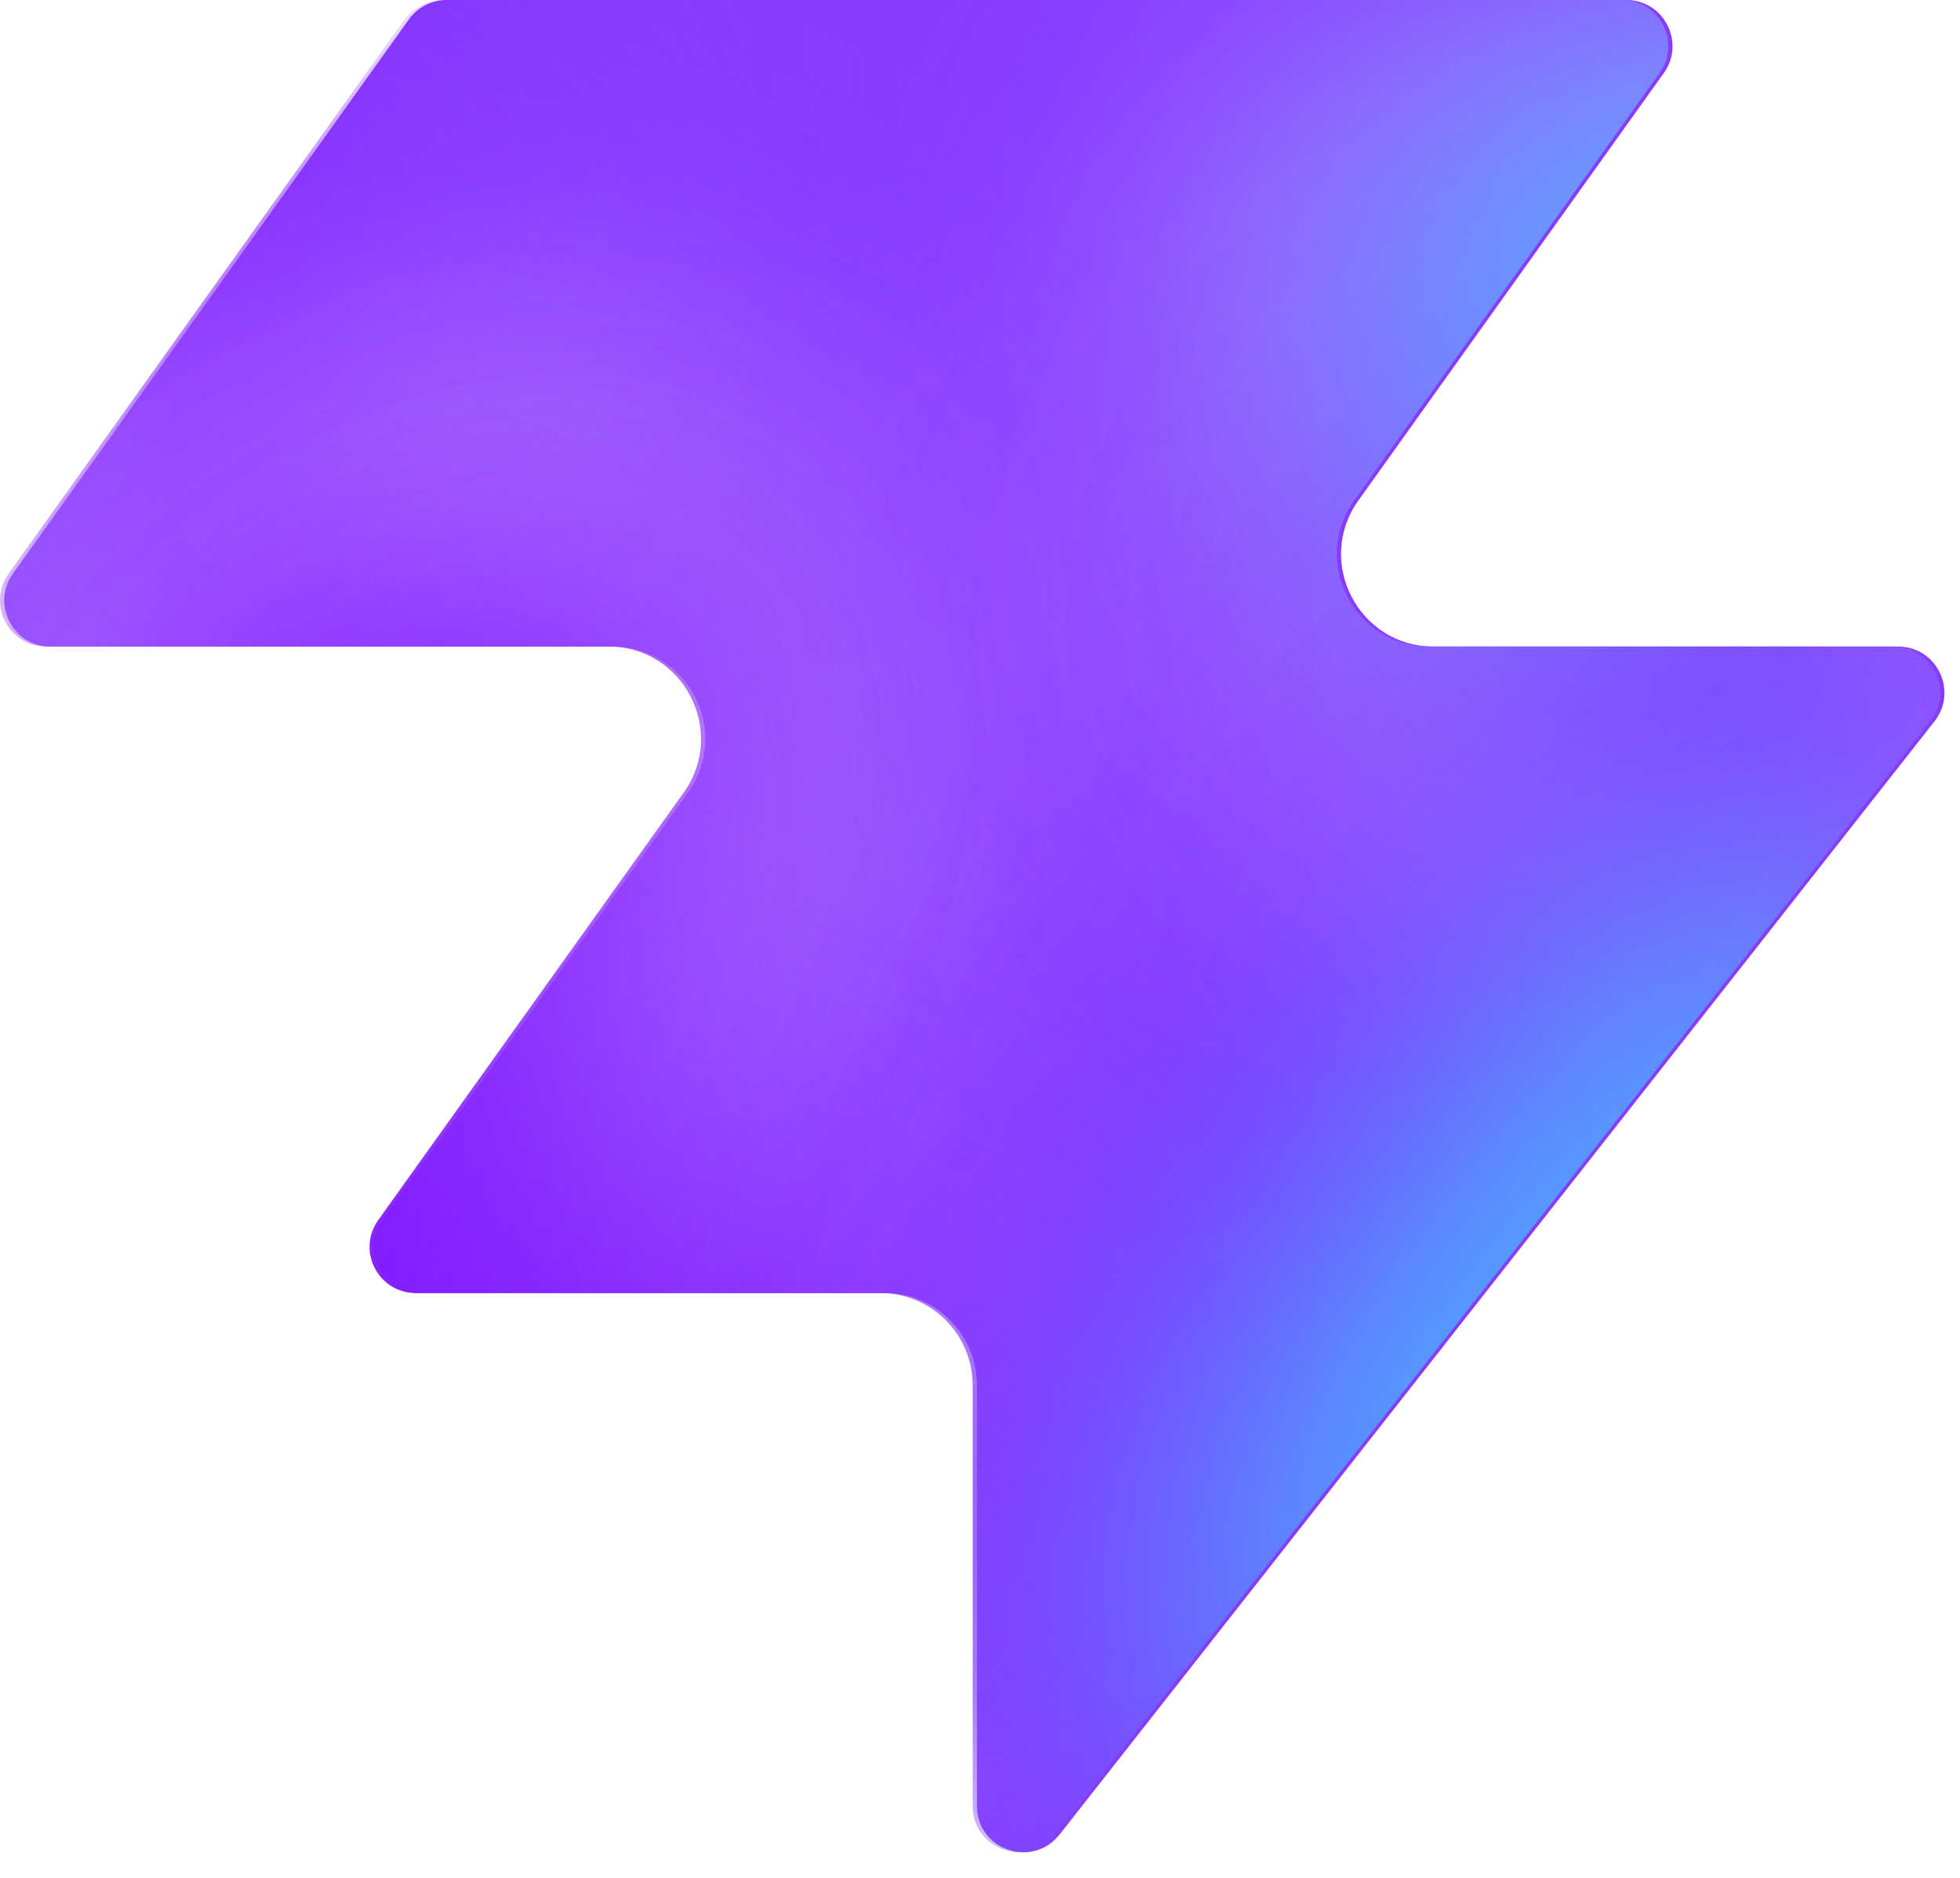
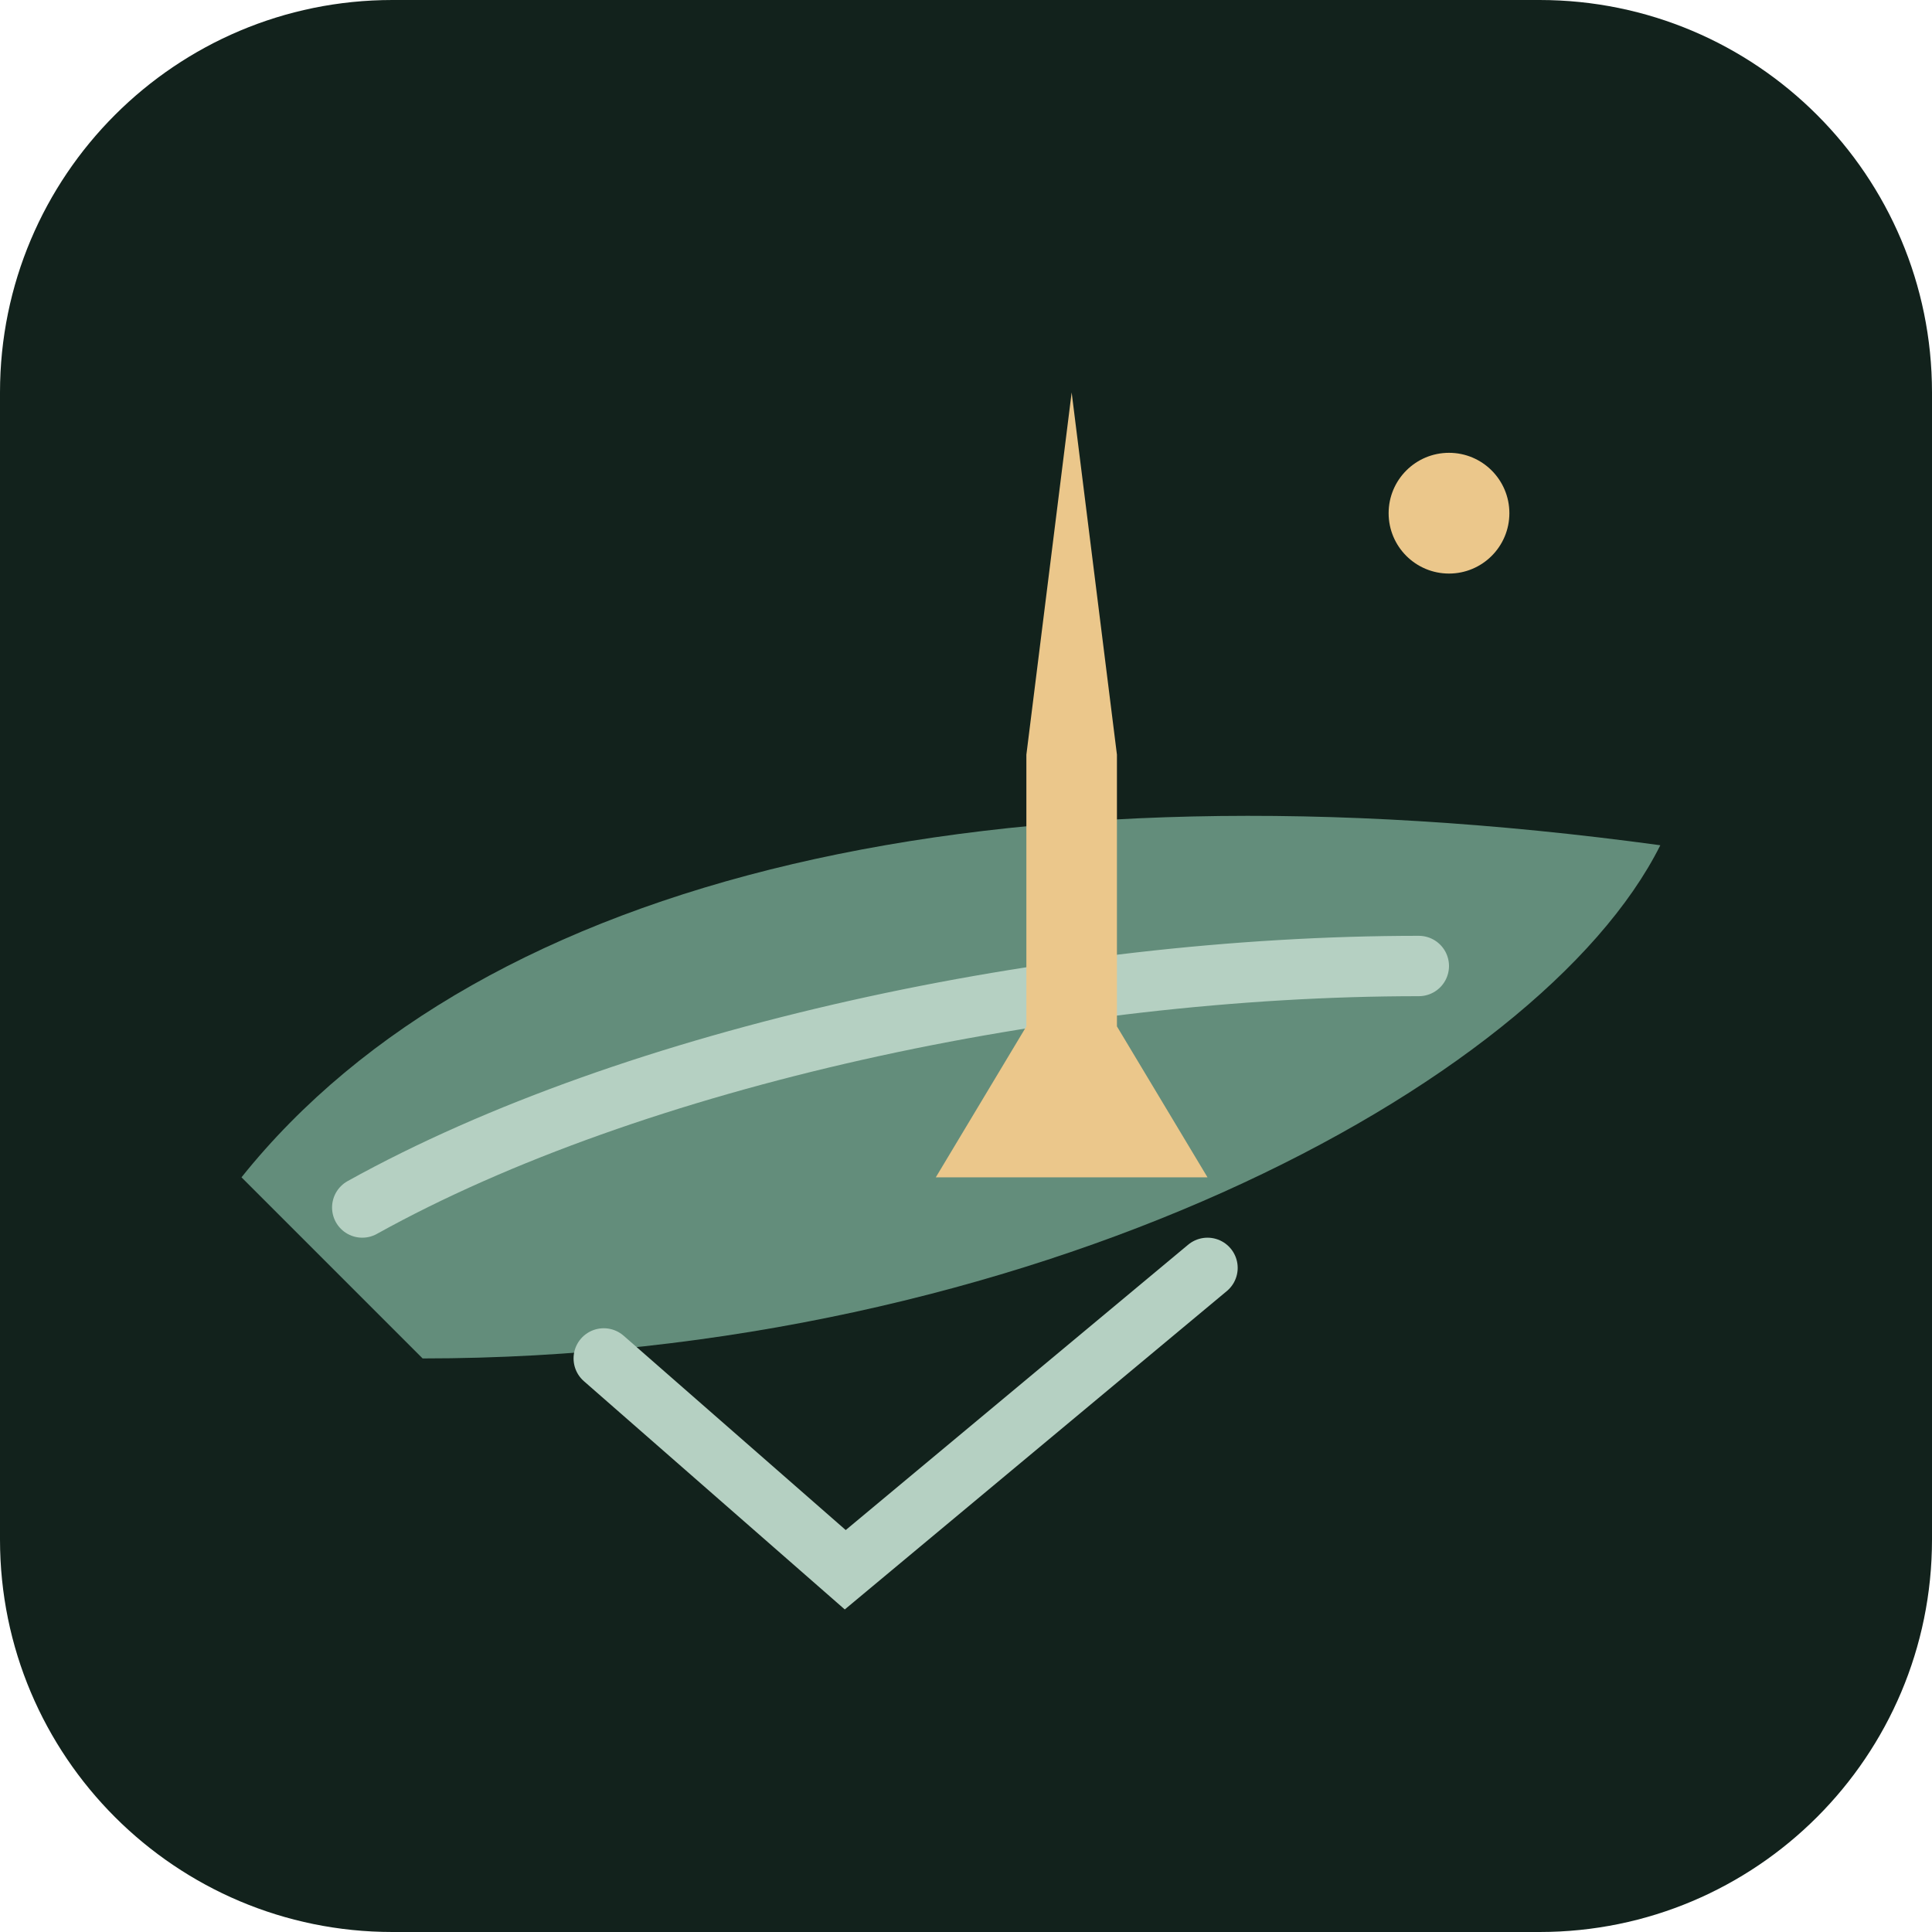
- <svg xmlns="http://www.w3.org/2000/svg" width="48" height="46" fill="none" viewBox="0 0 48 46">
-   <path fill="#863bff" d="M25.946 44.938c-.664.845-2.021.375-2.021-.698V33.937a2.26 2.26 0 0 0-2.262-2.262H10.287c-.92 0-1.456-1.04-.92-1.788l7.48-10.471c1.07-1.497 0-3.578-1.842-3.578H1.237c-.92 0-1.456-1.04-.92-1.788L10.013.474c.214-.297.556-.474.92-.474h28.894c.92 0 1.456 1.04.92 1.788l-7.48 10.471c-1.07 1.498 0 3.579 1.842 3.579h11.377c.943 0 1.473 1.088.89 1.83L25.947 44.94z" style="fill:#863bff;fill:color(display-p3 .525 .23 1);fill-opacity:1" />
-   <mask id="a" width="48" height="46" x="0" y="0" maskUnits="userSpaceOnUse" style="mask-type:alpha">
-     <path fill="#000" d="M25.842 44.938c-.664.844-2.021.375-2.021-.698V33.937a2.26 2.26 0 0 0-2.262-2.262H10.183c-.92 0-1.456-1.04-.92-1.788l7.48-10.471c1.07-1.498 0-3.579-1.842-3.579H1.133c-.92 0-1.456-1.04-.92-1.787L9.91.473c.214-.297.556-.474.92-.474h28.894c.92 0 1.456 1.04.92 1.788l-7.48 10.471c-1.07 1.498 0 3.578 1.842 3.578h11.377c.943 0 1.473 1.088.89 1.832L25.843 44.94z" style="fill:#000;fill-opacity:1" />
-   </mask>
-   <g mask="url(#a)">
-     <g filter="url(#b)">
-       <ellipse cx="5.508" cy="14.704" fill="#ede6ff" rx="5.508" ry="14.704" style="fill:#ede6ff;fill:color(display-p3 .927 .903 1);fill-opacity:1" transform="matrix(.00324 1 1 -.00324 -4.47 31.516)" />
-     </g>
-     <g filter="url(#c)">
-       <ellipse cx="10.399" cy="29.851" fill="#ede6ff" rx="10.399" ry="29.851" style="fill:#ede6ff;fill:color(display-p3 .927 .903 1);fill-opacity:1" transform="matrix(.00324 1 1 -.00324 -39.328 7.883)" />
-     </g>
-     <g filter="url(#d)">
-       <ellipse cx="5.508" cy="30.487" fill="#7e14ff" rx="5.508" ry="30.487" style="fill:#7e14ff;fill:color(display-p3 .492 .077 1);fill-opacity:1" transform="rotate(89.814 -25.913 -14.639)scale(1 -1)" />
-     </g>
-     <g filter="url(#e)">
-       <ellipse cx="5.508" cy="30.599" fill="#7e14ff" rx="5.508" ry="30.599" style="fill:#7e14ff;fill:color(display-p3 .492 .077 1);fill-opacity:1" transform="rotate(89.814 -32.644 -3.334)scale(1 -1)" />
-     </g>
-     <g filter="url(#f)">
-       <ellipse cx="5.508" cy="30.599" fill="#7e14ff" rx="5.508" ry="30.599" style="fill:#7e14ff;fill:color(display-p3 .492 .077 1);fill-opacity:1" transform="matrix(.00324 1 1 -.00324 -34.34 30.47)" />
-     </g>
-     <g filter="url(#g)">
-       <ellipse cx="14.072" cy="22.078" fill="#ede6ff" rx="14.072" ry="22.078" style="fill:#ede6ff;fill:color(display-p3 .927 .903 1);fill-opacity:1" transform="rotate(93.35 24.506 48.493)scale(-1 1)" />
-     </g>
-     <g filter="url(#h)">
-       <ellipse cx="3.47" cy="21.501" fill="#7e14ff" rx="3.47" ry="21.501" style="fill:#7e14ff;fill:color(display-p3 .492 .077 1);fill-opacity:1" transform="rotate(89.009 28.708 47.59)scale(-1 1)" />
-     </g>
-     <g filter="url(#i)">
-       <ellipse cx="3.47" cy="21.501" fill="#7e14ff" rx="3.47" ry="21.501" style="fill:#7e14ff;fill:color(display-p3 .492 .077 1);fill-opacity:1" transform="rotate(89.009 28.708 47.59)scale(-1 1)" />
-     </g>
-     <g filter="url(#j)">
-       <ellipse cx=".387" cy="8.972" fill="#7e14ff" rx="4.407" ry="29.108" style="fill:#7e14ff;fill:color(display-p3 .492 .077 1);fill-opacity:1" transform="rotate(39.51 .387 8.972)" />
-     </g>
-     <g filter="url(#k)">
-       <ellipse cx="47.523" cy="-6.092" fill="#7e14ff" rx="4.407" ry="29.108" style="fill:#7e14ff;fill:color(display-p3 .492 .077 1);fill-opacity:1" transform="rotate(37.892 47.523 -6.092)" />
-     </g>
-     <g filter="url(#l)">
-       <ellipse cx="41.412" cy="6.333" fill="#47bfff" rx="5.971" ry="9.665" style="fill:#47bfff;fill:color(display-p3 .28 .748 1);fill-opacity:1" transform="rotate(37.892 41.412 6.333)" />
-     </g>
-     <g filter="url(#m)">
-       <ellipse cx="-1.879" cy="38.332" fill="#7e14ff" rx="4.407" ry="29.108" style="fill:#7e14ff;fill:color(display-p3 .492 .077 1);fill-opacity:1" transform="rotate(37.892 -1.88 38.332)" />
-     </g>
-     <g filter="url(#n)">
-       <ellipse cx="-1.879" cy="38.332" fill="#7e14ff" rx="4.407" ry="29.108" style="fill:#7e14ff;fill:color(display-p3 .492 .077 1);fill-opacity:1" transform="rotate(37.892 -1.88 38.332)" />
-     </g>
-     <g filter="url(#o)">
-       <ellipse cx="35.651" cy="29.907" fill="#7e14ff" rx="4.407" ry="29.108" style="fill:#7e14ff;fill:color(display-p3 .492 .077 1);fill-opacity:1" transform="rotate(37.892 35.651 29.907)" />
-     </g>
-     <g filter="url(#p)">
-       <ellipse cx="38.418" cy="32.4" fill="#47bfff" rx="5.971" ry="15.297" style="fill:#47bfff;fill:color(display-p3 .28 .748 1);fill-opacity:1" transform="rotate(37.892 38.418 32.4)" />
-     </g>
-   </g>
-   <defs>
-     <filter id="b" width="60.045" height="41.654" x="-19.77" y="16.149" color-interpolation-filters="sRGB" filterUnits="userSpaceOnUse">
-       <feFlood flood-opacity="0" result="BackgroundImageFix" />
-       <feBlend in="SourceGraphic" in2="BackgroundImageFix" result="shape" />
-       <feGaussianBlur result="effect1_foregroundBlur_2002_17158" stdDeviation="7.659" />
-     </filter>
-     <filter id="c" width="90.34" height="51.437" x="-54.613" y="-7.533" color-interpolation-filters="sRGB" filterUnits="userSpaceOnUse">
-       <feFlood flood-opacity="0" result="BackgroundImageFix" />
-       <feBlend in="SourceGraphic" in2="BackgroundImageFix" result="shape" />
-       <feGaussianBlur result="effect1_foregroundBlur_2002_17158" stdDeviation="7.659" />
-     </filter>
-     <filter id="d" width="79.355" height="29.4" x="-49.64" y="2.03" color-interpolation-filters="sRGB" filterUnits="userSpaceOnUse">
-       <feFlood flood-opacity="0" result="BackgroundImageFix" />
-       <feBlend in="SourceGraphic" in2="BackgroundImageFix" result="shape" />
-       <feGaussianBlur result="effect1_foregroundBlur_2002_17158" stdDeviation="4.596" />
-     </filter>
-     <filter id="e" width="79.579" height="29.4" x="-45.045" y="20.029" color-interpolation-filters="sRGB" filterUnits="userSpaceOnUse">
-       <feFlood flood-opacity="0" result="BackgroundImageFix" />
-       <feBlend in="SourceGraphic" in2="BackgroundImageFix" result="shape" />
-       <feGaussianBlur result="effect1_foregroundBlur_2002_17158" stdDeviation="4.596" />
-     </filter>
-     <filter id="f" width="79.579" height="29.4" x="-43.513" y="21.178" color-interpolation-filters="sRGB" filterUnits="userSpaceOnUse">
-       <feFlood flood-opacity="0" result="BackgroundImageFix" />
-       <feBlend in="SourceGraphic" in2="BackgroundImageFix" result="shape" />
-       <feGaussianBlur result="effect1_foregroundBlur_2002_17158" stdDeviation="4.596" />
-     </filter>
-     <filter id="g" width="74.749" height="58.852" x="15.756" y="-17.901" color-interpolation-filters="sRGB" filterUnits="userSpaceOnUse">
-       <feFlood flood-opacity="0" result="BackgroundImageFix" />
-       <feBlend in="SourceGraphic" in2="BackgroundImageFix" result="shape" />
-       <feGaussianBlur result="effect1_foregroundBlur_2002_17158" stdDeviation="7.659" />
-     </filter>
-     <filter id="h" width="61.377" height="25.362" x="23.548" y="2.284" color-interpolation-filters="sRGB" filterUnits="userSpaceOnUse">
-       <feFlood flood-opacity="0" result="BackgroundImageFix" />
-       <feBlend in="SourceGraphic" in2="BackgroundImageFix" result="shape" />
-       <feGaussianBlur result="effect1_foregroundBlur_2002_17158" stdDeviation="4.596" />
-     </filter>
-     <filter id="i" width="61.377" height="25.362" x="23.548" y="2.284" color-interpolation-filters="sRGB" filterUnits="userSpaceOnUse">
-       <feFlood flood-opacity="0" result="BackgroundImageFix" />
-       <feBlend in="SourceGraphic" in2="BackgroundImageFix" result="shape" />
-       <feGaussianBlur result="effect1_foregroundBlur_2002_17158" stdDeviation="4.596" />
-     </filter>
-     <filter id="j" width="56.045" height="63.649" x="-27.636" y="-22.853" color-interpolation-filters="sRGB" filterUnits="userSpaceOnUse">
-       <feFlood flood-opacity="0" result="BackgroundImageFix" />
-       <feBlend in="SourceGraphic" in2="BackgroundImageFix" result="shape" />
-       <feGaussianBlur result="effect1_foregroundBlur_2002_17158" stdDeviation="4.596" />
-     </filter>
-     <filter id="k" width="54.814" height="64.646" x="20.116" y="-38.415" color-interpolation-filters="sRGB" filterUnits="userSpaceOnUse">
-       <feFlood flood-opacity="0" result="BackgroundImageFix" />
-       <feBlend in="SourceGraphic" in2="BackgroundImageFix" result="shape" />
-       <feGaussianBlur result="effect1_foregroundBlur_2002_17158" stdDeviation="4.596" />
-     </filter>
-     <filter id="l" width="33.541" height="35.313" x="24.641" y="-11.323" color-interpolation-filters="sRGB" filterUnits="userSpaceOnUse">
-       <feFlood flood-opacity="0" result="BackgroundImageFix" />
-       <feBlend in="SourceGraphic" in2="BackgroundImageFix" result="shape" />
-       <feGaussianBlur result="effect1_foregroundBlur_2002_17158" stdDeviation="4.596" />
-     </filter>
-     <filter id="m" width="54.814" height="64.646" x="-29.286" y="6.009" color-interpolation-filters="sRGB" filterUnits="userSpaceOnUse">
-       <feFlood flood-opacity="0" result="BackgroundImageFix" />
-       <feBlend in="SourceGraphic" in2="BackgroundImageFix" result="shape" />
-       <feGaussianBlur result="effect1_foregroundBlur_2002_17158" stdDeviation="4.596" />
-     </filter>
-     <filter id="n" width="54.814" height="64.646" x="-29.286" y="6.009" color-interpolation-filters="sRGB" filterUnits="userSpaceOnUse">
-       <feFlood flood-opacity="0" result="BackgroundImageFix" />
-       <feBlend in="SourceGraphic" in2="BackgroundImageFix" result="shape" />
-       <feGaussianBlur result="effect1_foregroundBlur_2002_17158" stdDeviation="4.596" />
-     </filter>
-     <filter id="o" width="54.814" height="64.646" x="8.244" y="-2.416" color-interpolation-filters="sRGB" filterUnits="userSpaceOnUse">
-       <feFlood flood-opacity="0" result="BackgroundImageFix" />
-       <feBlend in="SourceGraphic" in2="BackgroundImageFix" result="shape" />
-       <feGaussianBlur result="effect1_foregroundBlur_2002_17158" stdDeviation="4.596" />
-     </filter>
-     <filter id="p" width="39.409" height="43.623" x="18.713" y="10.588" color-interpolation-filters="sRGB" filterUnits="userSpaceOnUse">
-       <feFlood flood-opacity="0" result="BackgroundImageFix" />
-       <feBlend in="SourceGraphic" in2="BackgroundImageFix" result="shape" />
-       <feGaussianBlur result="effect1_foregroundBlur_2002_17158" stdDeviation="4.596" />
-     </filter>
-   </defs>
+ <svg xmlns="http://www.w3.org/2000/svg" viewBox="0 0 64 64">
+   <rect width="64" height="64" rx="13" fill="#12221c" />
+   <path d="M8 39c8-10 25-14 47-11-4 8-21 17-41 17l-6-6Z" fill="#638d7b" />
+   <path d="M12 40c9-5 23-8 35-8M20 45l8 7 12-10" fill="none" stroke="#b5d0c2" stroke-linecap="round" stroke-width="2" />
+   <path d="M31 39h9l-3-5v-9l-1.5-12L34 25v9Z" fill="#ebc78b" />
+   <circle cx="48" cy="17" r="2" fill="#ebc78b" />
</svg>
